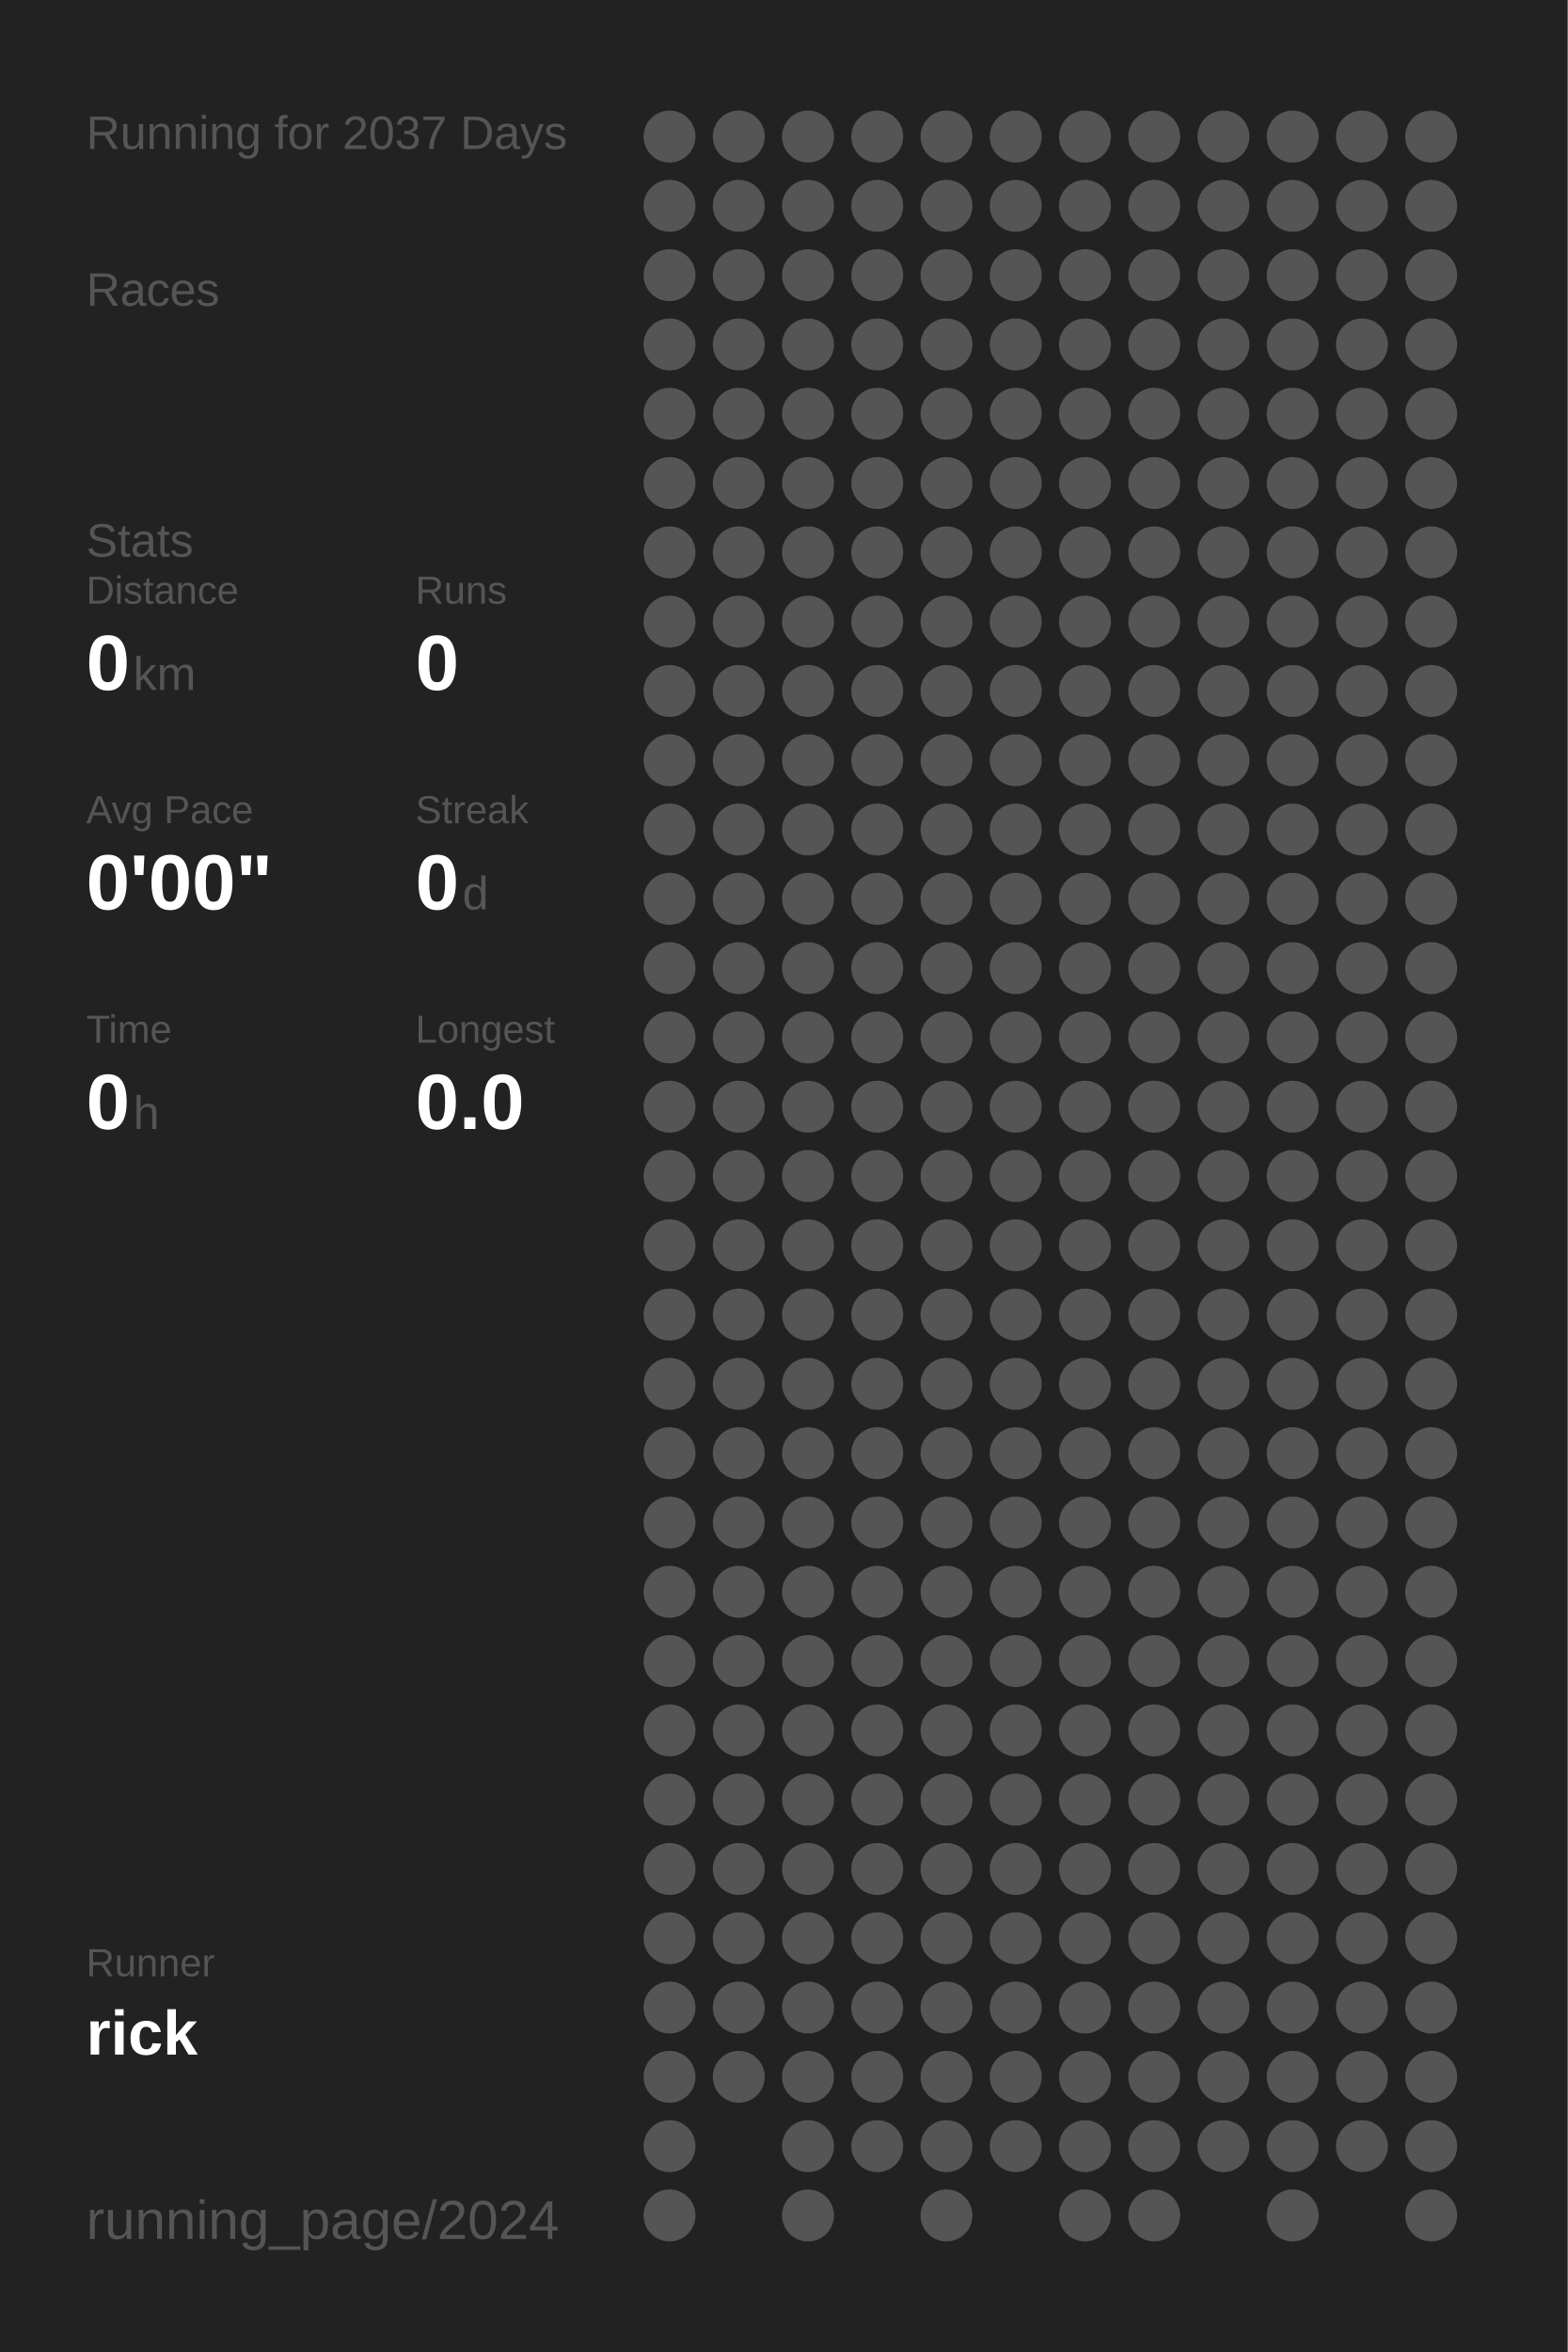
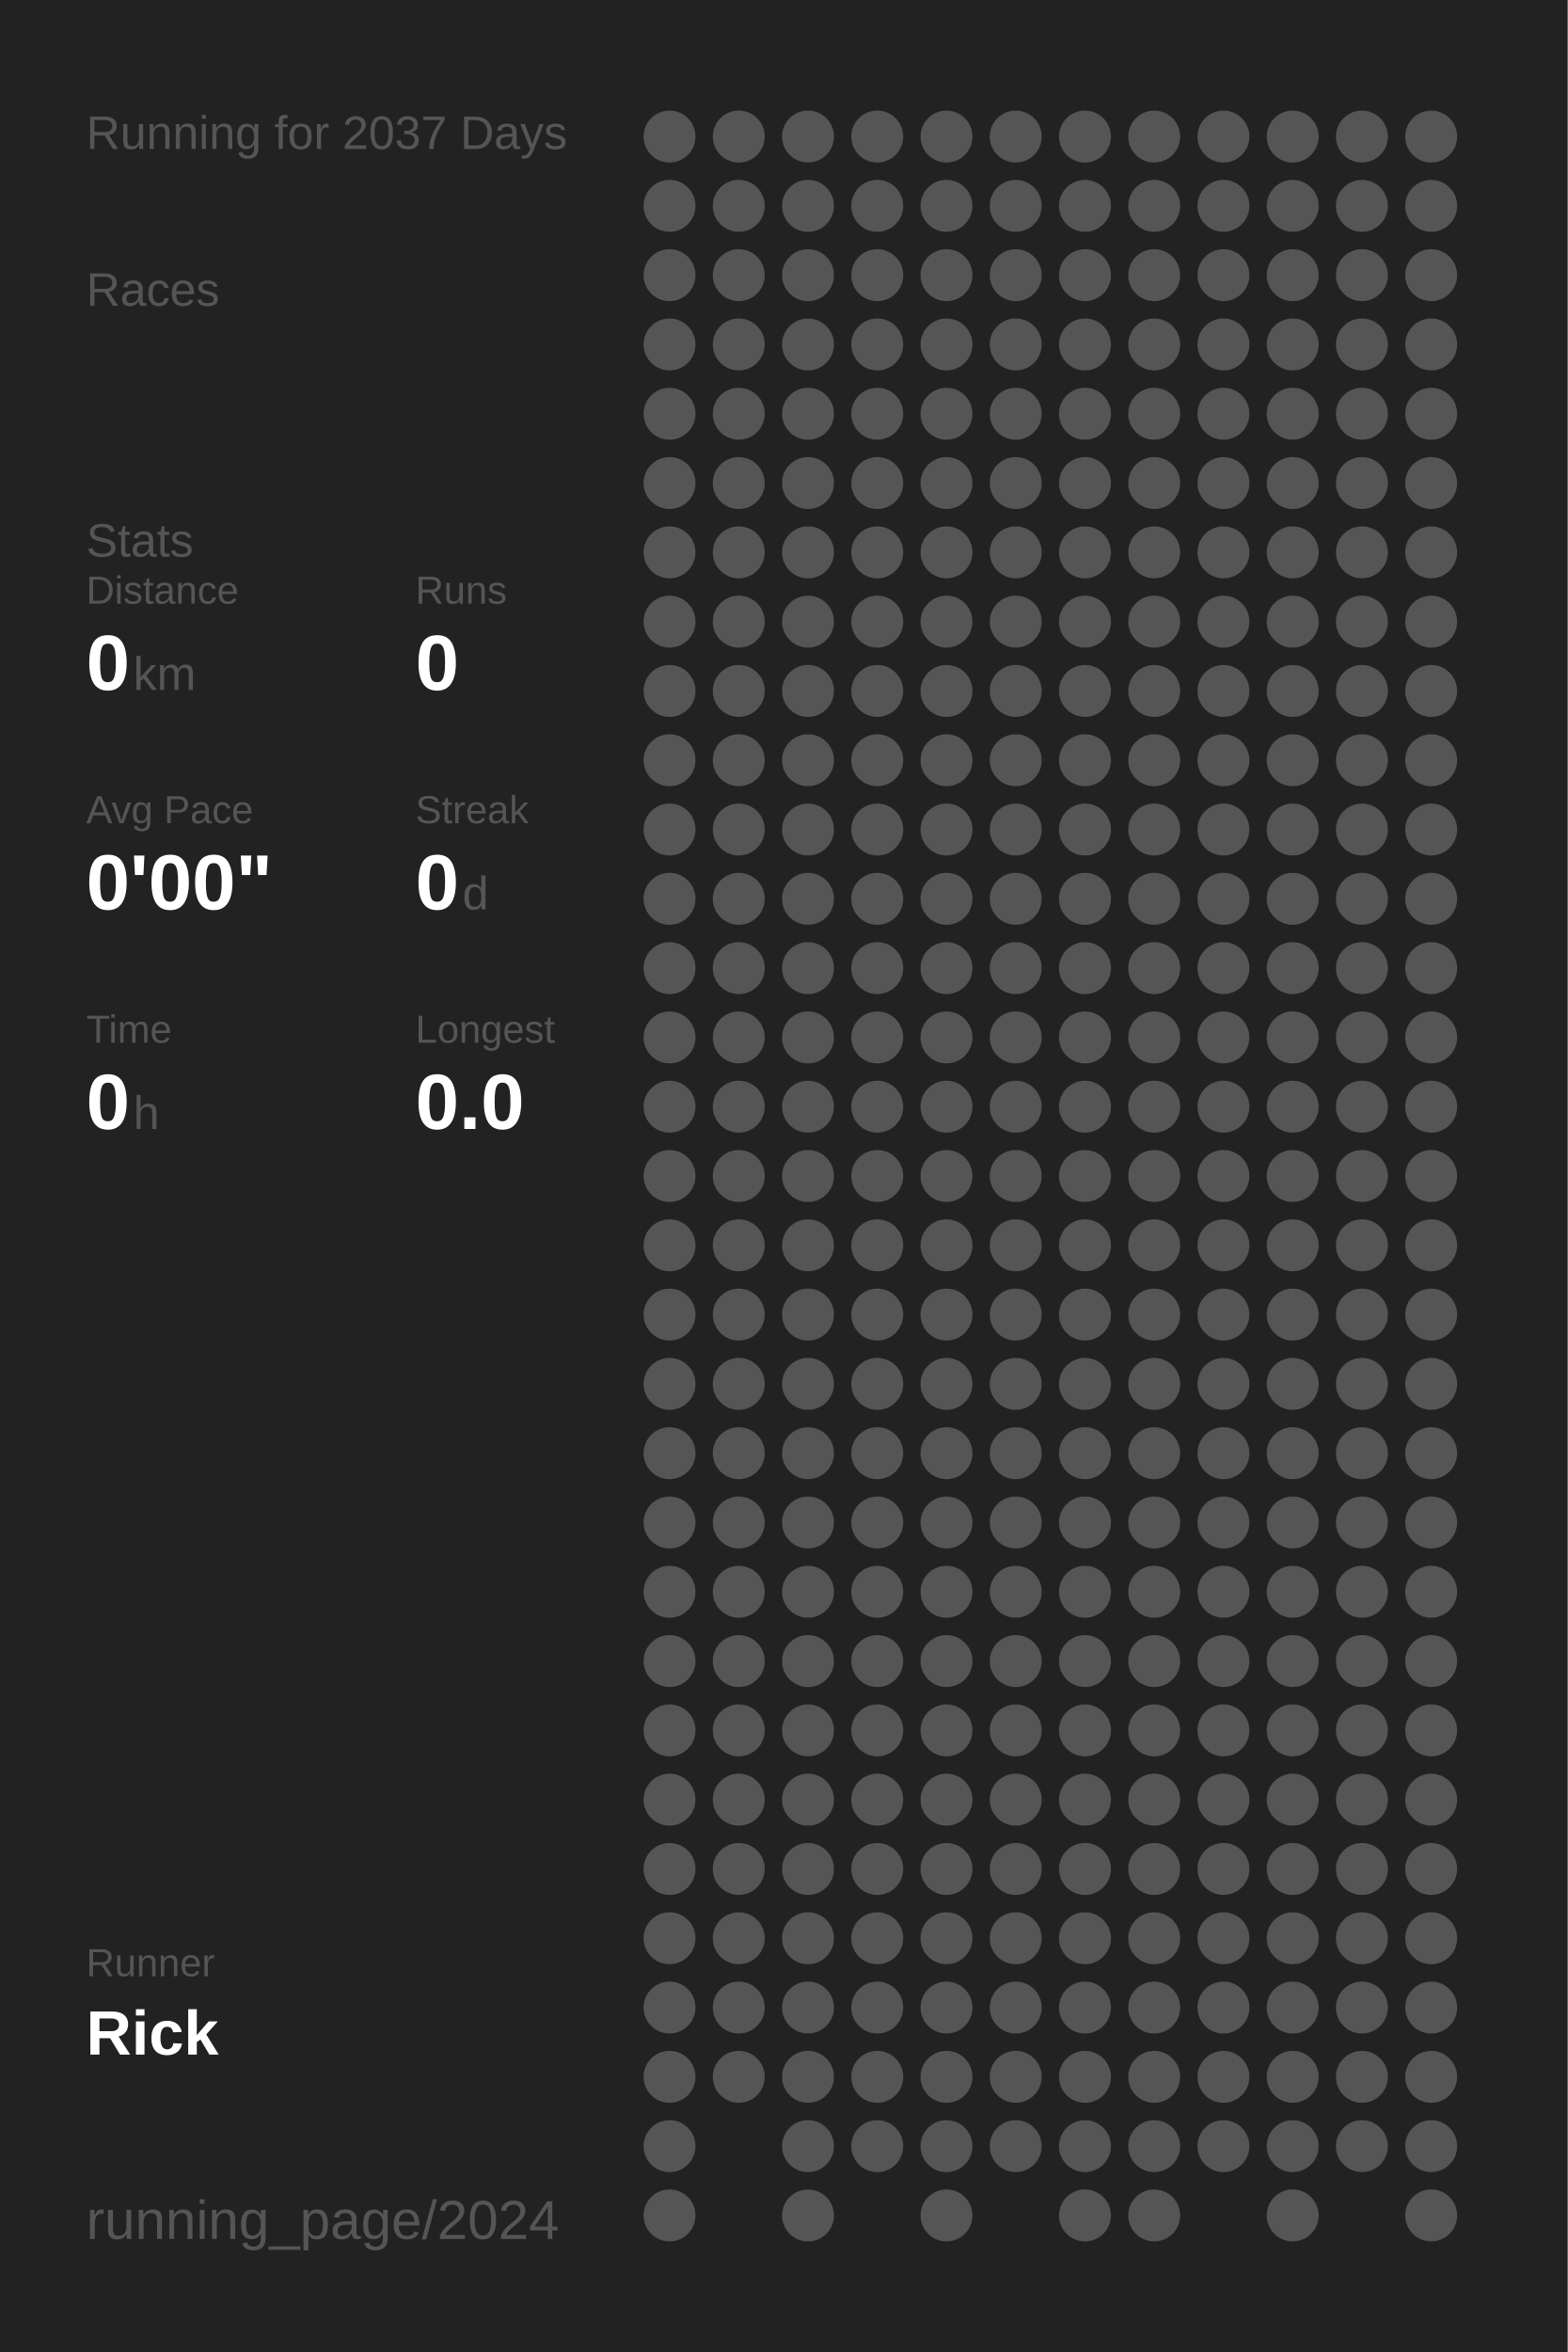
<svg xmlns="http://www.w3.org/2000/svg" baseProfile="full" height="300mm" version="1.1" viewBox="0,0,200,300" width="200mm">
  <defs />
  <rect fill="#222222" height="300" width="200" x="0" y="0" />
  <text fill="#555555" style="font-size:6px; font-family:Arial;" x="11" y="19">Running for 2037 Days</text>
  <text fill="#555555" style="font-size:6px; font-family:Arial;" x="11" y="39">Races</text>
  <text fill="#555555" style="font-size:6px; font-family:Arial;" x="11" y="71">Stats</text>
  <text fill="#555555" style="font-size:5px; font-family:Arial;" x="11" y="77">Distance</text>
  <text fill="#FFFFFF" style="font-size:10px; font-family:Arial; font-weight:bold;" x="11" y="88">0</text>
  <text fill="#555555" style="font-size:6px; font-family:Arial;" x="17" y="88">km</text>
  <text fill="#555555" style="font-size:5px; font-family:Arial;" x="53" y="77">Runs</text>
  <text fill="#FFFFFF" style="font-size:10px; font-family:Arial; font-weight:bold;" x="53" y="88">0</text>
  <text fill="#555555" style="font-size:5px; font-family:Arial;" x="11" y="105">Avg Pace</text>
  <text fill="#FFFFFF" style="font-size:10px; font-family:Arial; font-weight:bold;" x="11" y="116">0'00"</text>
  <text fill="#555555" style="font-size:5px; font-family:Arial;" x="53" y="105">Streak</text>
  <text fill="#FFFFFF" style="font-size:10px; font-family:Arial; font-weight:bold;" x="53" y="116">0</text>
  <text fill="#555555" style="font-size:6px; font-family:Arial;" x="59" y="116">d</text>
  <text fill="#555555" style="font-size:5px; font-family:Arial;" x="11" y="133">Time</text>
  <text fill="#FFFFFF" style="font-size:10px; font-family:Arial; font-weight:bold;" x="11" y="144">0</text>
  <text fill="#555555" style="font-size:6px; font-family:Arial;" x="17" y="144">h</text>
  <text fill="#555555" style="font-size:5px; font-family:Arial;" x="53" y="133">Longest</text>
  <text fill="#FFFFFF" style="font-size:10px; font-family:Arial; font-weight:bold;" x="53" y="144">0.0</text>
  <text fill="#555555" style="font-size:5px; font-family:Arial;" x="11" y="252.065">Runner</text>
-   <text fill="#FFFFFF" style="font-size:8px; font-family:Arial; font-weight:bold;" x="11" y="262.065">rick</text>
+   <text fill="#FFFFFF" style="font-size:8px; font-family:Arial; font-weight:bold;" x="11" y="262.065">Rick</text>
  <text fill="#555555" style="font-size:7px; font-family:Arial;" x="11" y="285.581">running_page/2024</text>
  <circle cx="85.417" cy="17.419" fill="#555555" r="3.312" />
  <circle cx="85.417" cy="26.258" fill="#555555" r="3.312" />
  <circle cx="85.417" cy="35.097" fill="#555555" r="3.312" />
  <circle cx="85.417" cy="43.935" fill="#555555" r="3.312" />
  <circle cx="85.417" cy="52.774" fill="#555555" r="3.312" />
  <circle cx="85.417" cy="61.613" fill="#555555" r="3.312" />
  <circle cx="85.417" cy="70.452" fill="#555555" r="3.312" />
  <circle cx="85.417" cy="79.29" fill="#555555" r="3.312" />
  <circle cx="85.417" cy="88.129" fill="#555555" r="3.312" />
  <circle cx="85.417" cy="96.968" fill="#555555" r="3.312" />
  <circle cx="85.417" cy="105.806" fill="#555555" r="3.312" />
  <circle cx="85.417" cy="114.645" fill="#555555" r="3.312" />
  <circle cx="85.417" cy="123.484" fill="#555555" r="3.312" />
  <circle cx="85.417" cy="132.323" fill="#555555" r="3.312" />
  <circle cx="85.417" cy="141.161" fill="#555555" r="3.312" />
  <circle cx="85.417" cy="150" fill="#555555" r="3.312" />
  <circle cx="85.417" cy="158.839" fill="#555555" r="3.312" />
  <circle cx="85.417" cy="167.677" fill="#555555" r="3.312" />
  <circle cx="85.417" cy="176.516" fill="#555555" r="3.312" />
  <circle cx="85.417" cy="185.355" fill="#555555" r="3.312" />
  <circle cx="85.417" cy="194.194" fill="#555555" r="3.312" />
  <circle cx="85.417" cy="203.032" fill="#555555" r="3.312" />
  <circle cx="85.417" cy="211.871" fill="#555555" r="3.312" />
  <circle cx="85.417" cy="220.71" fill="#555555" r="3.312" />
  <circle cx="85.417" cy="229.548" fill="#555555" r="3.312" />
  <circle cx="85.417" cy="238.387" fill="#555555" r="3.312" />
  <circle cx="85.417" cy="247.226" fill="#555555" r="3.312" />
  <circle cx="85.417" cy="256.065" fill="#555555" r="3.312" />
  <circle cx="85.417" cy="264.903" fill="#555555" r="3.312" />
  <circle cx="85.417" cy="273.742" fill="#555555" r="3.312" />
  <circle cx="85.417" cy="282.581" fill="#555555" r="3.312" />
  <circle cx="94.25" cy="17.419" fill="#555555" r="3.312" />
  <circle cx="94.25" cy="26.258" fill="#555555" r="3.312" />
  <circle cx="94.25" cy="35.097" fill="#555555" r="3.312" />
  <circle cx="94.25" cy="43.935" fill="#555555" r="3.312" />
  <circle cx="94.25" cy="52.774" fill="#555555" r="3.312" />
  <circle cx="94.25" cy="61.613" fill="#555555" r="3.312" />
  <circle cx="94.25" cy="70.452" fill="#555555" r="3.312" />
  <circle cx="94.25" cy="79.29" fill="#555555" r="3.312" />
  <circle cx="94.25" cy="88.129" fill="#555555" r="3.312" />
  <circle cx="94.25" cy="96.968" fill="#555555" r="3.312" />
  <circle cx="94.25" cy="105.806" fill="#555555" r="3.312" />
  <circle cx="94.25" cy="114.645" fill="#555555" r="3.312" />
  <circle cx="94.25" cy="123.484" fill="#555555" r="3.312" />
  <circle cx="94.25" cy="132.323" fill="#555555" r="3.312" />
  <circle cx="94.25" cy="141.161" fill="#555555" r="3.312" />
  <circle cx="94.25" cy="150" fill="#555555" r="3.312" />
  <circle cx="94.25" cy="158.839" fill="#555555" r="3.312" />
  <circle cx="94.25" cy="167.677" fill="#555555" r="3.312" />
  <circle cx="94.25" cy="176.516" fill="#555555" r="3.312" />
  <circle cx="94.25" cy="185.355" fill="#555555" r="3.312" />
  <circle cx="94.25" cy="194.194" fill="#555555" r="3.312" />
  <circle cx="94.25" cy="203.032" fill="#555555" r="3.312" />
  <circle cx="94.25" cy="211.871" fill="#555555" r="3.312" />
  <circle cx="94.25" cy="220.71" fill="#555555" r="3.312" />
  <circle cx="94.25" cy="229.548" fill="#555555" r="3.312" />
  <circle cx="94.25" cy="238.387" fill="#555555" r="3.312" />
  <circle cx="94.25" cy="247.226" fill="#555555" r="3.312" />
  <circle cx="94.25" cy="256.065" fill="#555555" r="3.312" />
  <circle cx="94.25" cy="264.903" fill="#555555" r="3.312" />
  <circle cx="103.083" cy="17.419" fill="#555555" r="3.312" />
  <circle cx="103.083" cy="26.258" fill="#555555" r="3.312" />
  <circle cx="103.083" cy="35.097" fill="#555555" r="3.312" />
  <circle cx="103.083" cy="43.935" fill="#555555" r="3.312" />
  <circle cx="103.083" cy="52.774" fill="#555555" r="3.312" />
  <circle cx="103.083" cy="61.613" fill="#555555" r="3.312" />
  <circle cx="103.083" cy="70.452" fill="#555555" r="3.312" />
  <circle cx="103.083" cy="79.29" fill="#555555" r="3.312" />
  <circle cx="103.083" cy="88.129" fill="#555555" r="3.312" />
  <circle cx="103.083" cy="96.968" fill="#555555" r="3.312" />
  <circle cx="103.083" cy="105.806" fill="#555555" r="3.312" />
  <circle cx="103.083" cy="114.645" fill="#555555" r="3.312" />
  <circle cx="103.083" cy="123.484" fill="#555555" r="3.312" />
  <circle cx="103.083" cy="132.323" fill="#555555" r="3.312" />
  <circle cx="103.083" cy="141.161" fill="#555555" r="3.312" />
  <circle cx="103.083" cy="150" fill="#555555" r="3.312" />
  <circle cx="103.083" cy="158.839" fill="#555555" r="3.312" />
  <circle cx="103.083" cy="167.677" fill="#555555" r="3.312" />
  <circle cx="103.083" cy="176.516" fill="#555555" r="3.312" />
  <circle cx="103.083" cy="185.355" fill="#555555" r="3.312" />
  <circle cx="103.083" cy="194.194" fill="#555555" r="3.312" />
  <circle cx="103.083" cy="203.032" fill="#555555" r="3.312" />
  <circle cx="103.083" cy="211.871" fill="#555555" r="3.312" />
  <circle cx="103.083" cy="220.71" fill="#555555" r="3.312" />
  <circle cx="103.083" cy="229.548" fill="#555555" r="3.312" />
  <circle cx="103.083" cy="238.387" fill="#555555" r="3.312" />
  <circle cx="103.083" cy="247.226" fill="#555555" r="3.312" />
  <circle cx="103.083" cy="256.065" fill="#555555" r="3.312" />
  <circle cx="103.083" cy="264.903" fill="#555555" r="3.312" />
  <circle cx="103.083" cy="273.742" fill="#555555" r="3.312" />
  <circle cx="103.083" cy="282.581" fill="#555555" r="3.312" />
  <circle cx="111.917" cy="17.419" fill="#555555" r="3.312" />
  <circle cx="111.917" cy="26.258" fill="#555555" r="3.312" />
  <circle cx="111.917" cy="35.097" fill="#555555" r="3.312" />
  <circle cx="111.917" cy="43.935" fill="#555555" r="3.312" />
  <circle cx="111.917" cy="52.774" fill="#555555" r="3.312" />
  <circle cx="111.917" cy="61.613" fill="#555555" r="3.312" />
  <circle cx="111.917" cy="70.452" fill="#555555" r="3.312" />
  <circle cx="111.917" cy="79.29" fill="#555555" r="3.312" />
  <circle cx="111.917" cy="88.129" fill="#555555" r="3.312" />
  <circle cx="111.917" cy="96.968" fill="#555555" r="3.312" />
  <circle cx="111.917" cy="105.806" fill="#555555" r="3.312" />
  <circle cx="111.917" cy="114.645" fill="#555555" r="3.312" />
  <circle cx="111.917" cy="123.484" fill="#555555" r="3.312" />
  <circle cx="111.917" cy="132.323" fill="#555555" r="3.312" />
  <circle cx="111.917" cy="141.161" fill="#555555" r="3.312" />
  <circle cx="111.917" cy="150" fill="#555555" r="3.312" />
  <circle cx="111.917" cy="158.839" fill="#555555" r="3.312" />
  <circle cx="111.917" cy="167.677" fill="#555555" r="3.312" />
  <circle cx="111.917" cy="176.516" fill="#555555" r="3.312" />
  <circle cx="111.917" cy="185.355" fill="#555555" r="3.312" />
  <circle cx="111.917" cy="194.194" fill="#555555" r="3.312" />
  <circle cx="111.917" cy="203.032" fill="#555555" r="3.312" />
  <circle cx="111.917" cy="211.871" fill="#555555" r="3.312" />
  <circle cx="111.917" cy="220.71" fill="#555555" r="3.312" />
  <circle cx="111.917" cy="229.548" fill="#555555" r="3.312" />
  <circle cx="111.917" cy="238.387" fill="#555555" r="3.312" />
  <circle cx="111.917" cy="247.226" fill="#555555" r="3.312" />
  <circle cx="111.917" cy="256.065" fill="#555555" r="3.312" />
  <circle cx="111.917" cy="264.903" fill="#555555" r="3.312" />
  <circle cx="111.917" cy="273.742" fill="#555555" r="3.312" />
  <circle cx="120.75" cy="17.419" fill="#555555" r="3.312" />
  <circle cx="120.75" cy="26.258" fill="#555555" r="3.312" />
  <circle cx="120.75" cy="35.097" fill="#555555" r="3.312" />
  <circle cx="120.75" cy="43.935" fill="#555555" r="3.312" />
  <circle cx="120.75" cy="52.774" fill="#555555" r="3.312" />
  <circle cx="120.75" cy="61.613" fill="#555555" r="3.312" />
  <circle cx="120.75" cy="70.452" fill="#555555" r="3.312" />
  <circle cx="120.75" cy="79.29" fill="#555555" r="3.312" />
  <circle cx="120.75" cy="88.129" fill="#555555" r="3.312" />
  <circle cx="120.75" cy="96.968" fill="#555555" r="3.312" />
  <circle cx="120.75" cy="105.806" fill="#555555" r="3.312" />
  <circle cx="120.75" cy="114.645" fill="#555555" r="3.312" />
  <circle cx="120.75" cy="123.484" fill="#555555" r="3.312" />
  <circle cx="120.75" cy="132.323" fill="#555555" r="3.312" />
  <circle cx="120.75" cy="141.161" fill="#555555" r="3.312" />
  <circle cx="120.75" cy="150" fill="#555555" r="3.312" />
  <circle cx="120.75" cy="158.839" fill="#555555" r="3.312" />
  <circle cx="120.75" cy="167.677" fill="#555555" r="3.312" />
  <circle cx="120.75" cy="176.516" fill="#555555" r="3.312" />
  <circle cx="120.75" cy="185.355" fill="#555555" r="3.312" />
  <circle cx="120.75" cy="194.194" fill="#555555" r="3.312" />
  <circle cx="120.75" cy="203.032" fill="#555555" r="3.312" />
  <circle cx="120.75" cy="211.871" fill="#555555" r="3.312" />
  <circle cx="120.75" cy="220.71" fill="#555555" r="3.312" />
  <circle cx="120.75" cy="229.548" fill="#555555" r="3.312" />
  <circle cx="120.75" cy="238.387" fill="#555555" r="3.312" />
  <circle cx="120.75" cy="247.226" fill="#555555" r="3.312" />
  <circle cx="120.75" cy="256.065" fill="#555555" r="3.312" />
  <circle cx="120.75" cy="264.903" fill="#555555" r="3.312" />
  <circle cx="120.75" cy="273.742" fill="#555555" r="3.312" />
  <circle cx="120.75" cy="282.581" fill="#555555" r="3.312" />
  <circle cx="129.583" cy="17.419" fill="#555555" r="3.312" />
  <circle cx="129.583" cy="26.258" fill="#555555" r="3.312" />
  <circle cx="129.583" cy="35.097" fill="#555555" r="3.312" />
  <circle cx="129.583" cy="43.935" fill="#555555" r="3.312" />
  <circle cx="129.583" cy="52.774" fill="#555555" r="3.312" />
  <circle cx="129.583" cy="61.613" fill="#555555" r="3.312" />
  <circle cx="129.583" cy="70.452" fill="#555555" r="3.312" />
  <circle cx="129.583" cy="79.29" fill="#555555" r="3.312" />
  <circle cx="129.583" cy="88.129" fill="#555555" r="3.312" />
  <circle cx="129.583" cy="96.968" fill="#555555" r="3.312" />
  <circle cx="129.583" cy="105.806" fill="#555555" r="3.312" />
  <circle cx="129.583" cy="114.645" fill="#555555" r="3.312" />
  <circle cx="129.583" cy="123.484" fill="#555555" r="3.312" />
  <circle cx="129.583" cy="132.323" fill="#555555" r="3.312" />
  <circle cx="129.583" cy="141.161" fill="#555555" r="3.312" />
  <circle cx="129.583" cy="150" fill="#555555" r="3.312" />
  <circle cx="129.583" cy="158.839" fill="#555555" r="3.312" />
  <circle cx="129.583" cy="167.677" fill="#555555" r="3.312" />
  <circle cx="129.583" cy="176.516" fill="#555555" r="3.312" />
  <circle cx="129.583" cy="185.355" fill="#555555" r="3.312" />
  <circle cx="129.583" cy="194.194" fill="#555555" r="3.312" />
  <circle cx="129.583" cy="203.032" fill="#555555" r="3.312" />
  <circle cx="129.583" cy="211.871" fill="#555555" r="3.312" />
  <circle cx="129.583" cy="220.71" fill="#555555" r="3.312" />
  <circle cx="129.583" cy="229.548" fill="#555555" r="3.312" />
  <circle cx="129.583" cy="238.387" fill="#555555" r="3.312" />
  <circle cx="129.583" cy="247.226" fill="#555555" r="3.312" />
  <circle cx="129.583" cy="256.065" fill="#555555" r="3.312" />
  <circle cx="129.583" cy="264.903" fill="#555555" r="3.312" />
  <circle cx="129.583" cy="273.742" fill="#555555" r="3.312" />
  <circle cx="138.417" cy="17.419" fill="#555555" r="3.312" />
  <circle cx="138.417" cy="26.258" fill="#555555" r="3.312" />
  <circle cx="138.417" cy="35.097" fill="#555555" r="3.312" />
  <circle cx="138.417" cy="43.935" fill="#555555" r="3.312" />
  <circle cx="138.417" cy="52.774" fill="#555555" r="3.312" />
  <circle cx="138.417" cy="61.613" fill="#555555" r="3.312" />
  <circle cx="138.417" cy="70.452" fill="#555555" r="3.312" />
  <circle cx="138.417" cy="79.29" fill="#555555" r="3.312" />
  <circle cx="138.417" cy="88.129" fill="#555555" r="3.312" />
  <circle cx="138.417" cy="96.968" fill="#555555" r="3.312" />
  <circle cx="138.417" cy="105.806" fill="#555555" r="3.312" />
  <circle cx="138.417" cy="114.645" fill="#555555" r="3.312" />
  <circle cx="138.417" cy="123.484" fill="#555555" r="3.312" />
  <circle cx="138.417" cy="132.323" fill="#555555" r="3.312" />
  <circle cx="138.417" cy="141.161" fill="#555555" r="3.312" />
  <circle cx="138.417" cy="150" fill="#555555" r="3.312" />
  <circle cx="138.417" cy="158.839" fill="#555555" r="3.312" />
  <circle cx="138.417" cy="167.677" fill="#555555" r="3.312" />
  <circle cx="138.417" cy="176.516" fill="#555555" r="3.312" />
  <circle cx="138.417" cy="185.355" fill="#555555" r="3.312" />
  <circle cx="138.417" cy="194.194" fill="#555555" r="3.312" />
  <circle cx="138.417" cy="203.032" fill="#555555" r="3.312" />
  <circle cx="138.417" cy="211.871" fill="#555555" r="3.312" />
  <circle cx="138.417" cy="220.71" fill="#555555" r="3.312" />
  <circle cx="138.417" cy="229.548" fill="#555555" r="3.312" />
  <circle cx="138.417" cy="238.387" fill="#555555" r="3.312" />
  <circle cx="138.417" cy="247.226" fill="#555555" r="3.312" />
  <circle cx="138.417" cy="256.065" fill="#555555" r="3.312" />
  <circle cx="138.417" cy="264.903" fill="#555555" r="3.312" />
  <circle cx="138.417" cy="273.742" fill="#555555" r="3.312" />
  <circle cx="138.417" cy="282.581" fill="#555555" r="3.312" />
  <circle cx="147.25" cy="17.419" fill="#555555" r="3.312" />
  <circle cx="147.25" cy="26.258" fill="#555555" r="3.312" />
  <circle cx="147.25" cy="35.097" fill="#555555" r="3.312" />
  <circle cx="147.25" cy="43.935" fill="#555555" r="3.312" />
  <circle cx="147.25" cy="52.774" fill="#555555" r="3.312" />
  <circle cx="147.25" cy="61.613" fill="#555555" r="3.312" />
  <circle cx="147.25" cy="70.452" fill="#555555" r="3.312" />
  <circle cx="147.25" cy="79.29" fill="#555555" r="3.312" />
  <circle cx="147.25" cy="88.129" fill="#555555" r="3.312" />
  <circle cx="147.25" cy="96.968" fill="#555555" r="3.312" />
  <circle cx="147.25" cy="105.806" fill="#555555" r="3.312" />
  <circle cx="147.25" cy="114.645" fill="#555555" r="3.312" />
  <circle cx="147.25" cy="123.484" fill="#555555" r="3.312" />
  <circle cx="147.25" cy="132.323" fill="#555555" r="3.312" />
  <circle cx="147.25" cy="141.161" fill="#555555" r="3.312" />
  <circle cx="147.25" cy="150" fill="#555555" r="3.312" />
  <circle cx="147.25" cy="158.839" fill="#555555" r="3.312" />
  <circle cx="147.25" cy="167.677" fill="#555555" r="3.312" />
  <circle cx="147.25" cy="176.516" fill="#555555" r="3.312" />
  <circle cx="147.25" cy="185.355" fill="#555555" r="3.312" />
  <circle cx="147.25" cy="194.194" fill="#555555" r="3.312" />
  <circle cx="147.25" cy="203.032" fill="#555555" r="3.312" />
  <circle cx="147.25" cy="211.871" fill="#555555" r="3.312" />
  <circle cx="147.25" cy="220.71" fill="#555555" r="3.312" />
  <circle cx="147.25" cy="229.548" fill="#555555" r="3.312" />
  <circle cx="147.25" cy="238.387" fill="#555555" r="3.312" />
  <circle cx="147.25" cy="247.226" fill="#555555" r="3.312" />
  <circle cx="147.25" cy="256.065" fill="#555555" r="3.312" />
  <circle cx="147.25" cy="264.903" fill="#555555" r="3.312" />
  <circle cx="147.25" cy="273.742" fill="#555555" r="3.312" />
  <circle cx="147.25" cy="282.581" fill="#555555" r="3.312" />
  <circle cx="156.083" cy="17.419" fill="#555555" r="3.312" />
  <circle cx="156.083" cy="26.258" fill="#555555" r="3.312" />
  <circle cx="156.083" cy="35.097" fill="#555555" r="3.312" />
  <circle cx="156.083" cy="43.935" fill="#555555" r="3.312" />
  <circle cx="156.083" cy="52.774" fill="#555555" r="3.312" />
  <circle cx="156.083" cy="61.613" fill="#555555" r="3.312" />
  <circle cx="156.083" cy="70.452" fill="#555555" r="3.312" />
  <circle cx="156.083" cy="79.29" fill="#555555" r="3.312" />
  <circle cx="156.083" cy="88.129" fill="#555555" r="3.312" />
  <circle cx="156.083" cy="96.968" fill="#555555" r="3.312" />
  <circle cx="156.083" cy="105.806" fill="#555555" r="3.312" />
  <circle cx="156.083" cy="114.645" fill="#555555" r="3.312" />
  <circle cx="156.083" cy="123.484" fill="#555555" r="3.312" />
  <circle cx="156.083" cy="132.323" fill="#555555" r="3.312" />
  <circle cx="156.083" cy="141.161" fill="#555555" r="3.312" />
  <circle cx="156.083" cy="150" fill="#555555" r="3.312" />
  <circle cx="156.083" cy="158.839" fill="#555555" r="3.312" />
  <circle cx="156.083" cy="167.677" fill="#555555" r="3.312" />
  <circle cx="156.083" cy="176.516" fill="#555555" r="3.312" />
  <circle cx="156.083" cy="185.355" fill="#555555" r="3.312" />
  <circle cx="156.083" cy="194.194" fill="#555555" r="3.312" />
  <circle cx="156.083" cy="203.032" fill="#555555" r="3.312" />
  <circle cx="156.083" cy="211.871" fill="#555555" r="3.312" />
  <circle cx="156.083" cy="220.71" fill="#555555" r="3.312" />
  <circle cx="156.083" cy="229.548" fill="#555555" r="3.312" />
  <circle cx="156.083" cy="238.387" fill="#555555" r="3.312" />
  <circle cx="156.083" cy="247.226" fill="#555555" r="3.312" />
  <circle cx="156.083" cy="256.065" fill="#555555" r="3.312" />
  <circle cx="156.083" cy="264.903" fill="#555555" r="3.312" />
  <circle cx="156.083" cy="273.742" fill="#555555" r="3.312" />
  <circle cx="164.917" cy="17.419" fill="#555555" r="3.312" />
  <circle cx="164.917" cy="26.258" fill="#555555" r="3.312" />
  <circle cx="164.917" cy="35.097" fill="#555555" r="3.312" />
  <circle cx="164.917" cy="43.935" fill="#555555" r="3.312" />
  <circle cx="164.917" cy="52.774" fill="#555555" r="3.312" />
  <circle cx="164.917" cy="61.613" fill="#555555" r="3.312" />
  <circle cx="164.917" cy="70.452" fill="#555555" r="3.312" />
  <circle cx="164.917" cy="79.29" fill="#555555" r="3.312" />
  <circle cx="164.917" cy="88.129" fill="#555555" r="3.312" />
  <circle cx="164.917" cy="96.968" fill="#555555" r="3.312" />
  <circle cx="164.917" cy="105.806" fill="#555555" r="3.312" />
  <circle cx="164.917" cy="114.645" fill="#555555" r="3.312" />
  <circle cx="164.917" cy="123.484" fill="#555555" r="3.312" />
  <circle cx="164.917" cy="132.323" fill="#555555" r="3.312" />
  <circle cx="164.917" cy="141.161" fill="#555555" r="3.312" />
  <circle cx="164.917" cy="150" fill="#555555" r="3.312" />
  <circle cx="164.917" cy="158.839" fill="#555555" r="3.312" />
  <circle cx="164.917" cy="167.677" fill="#555555" r="3.312" />
  <circle cx="164.917" cy="176.516" fill="#555555" r="3.312" />
  <circle cx="164.917" cy="185.355" fill="#555555" r="3.312" />
  <circle cx="164.917" cy="194.194" fill="#555555" r="3.312" />
  <circle cx="164.917" cy="203.032" fill="#555555" r="3.312" />
  <circle cx="164.917" cy="211.871" fill="#555555" r="3.312" />
  <circle cx="164.917" cy="220.71" fill="#555555" r="3.312" />
  <circle cx="164.917" cy="229.548" fill="#555555" r="3.312" />
  <circle cx="164.917" cy="238.387" fill="#555555" r="3.312" />
  <circle cx="164.917" cy="247.226" fill="#555555" r="3.312" />
  <circle cx="164.917" cy="256.065" fill="#555555" r="3.312" />
  <circle cx="164.917" cy="264.903" fill="#555555" r="3.312" />
  <circle cx="164.917" cy="273.742" fill="#555555" r="3.312" />
  <circle cx="164.917" cy="282.581" fill="#555555" r="3.312" />
  <circle cx="173.75" cy="17.419" fill="#555555" r="3.312" />
  <circle cx="173.75" cy="26.258" fill="#555555" r="3.312" />
  <circle cx="173.75" cy="35.097" fill="#555555" r="3.312" />
  <circle cx="173.75" cy="43.935" fill="#555555" r="3.312" />
  <circle cx="173.75" cy="52.774" fill="#555555" r="3.312" />
  <circle cx="173.75" cy="61.613" fill="#555555" r="3.312" />
  <circle cx="173.75" cy="70.452" fill="#555555" r="3.312" />
  <circle cx="173.75" cy="79.29" fill="#555555" r="3.312" />
  <circle cx="173.75" cy="88.129" fill="#555555" r="3.312" />
  <circle cx="173.75" cy="96.968" fill="#555555" r="3.312" />
  <circle cx="173.75" cy="105.806" fill="#555555" r="3.312" />
  <circle cx="173.75" cy="114.645" fill="#555555" r="3.312" />
  <circle cx="173.75" cy="123.484" fill="#555555" r="3.312" />
  <circle cx="173.75" cy="132.323" fill="#555555" r="3.312" />
  <circle cx="173.75" cy="141.161" fill="#555555" r="3.312" />
  <circle cx="173.75" cy="150" fill="#555555" r="3.312" />
  <circle cx="173.75" cy="158.839" fill="#555555" r="3.312" />
  <circle cx="173.75" cy="167.677" fill="#555555" r="3.312" />
  <circle cx="173.75" cy="176.516" fill="#555555" r="3.312" />
  <circle cx="173.75" cy="185.355" fill="#555555" r="3.312" />
  <circle cx="173.75" cy="194.194" fill="#555555" r="3.312" />
  <circle cx="173.75" cy="203.032" fill="#555555" r="3.312" />
  <circle cx="173.75" cy="211.871" fill="#555555" r="3.312" />
  <circle cx="173.75" cy="220.71" fill="#555555" r="3.312" />
  <circle cx="173.75" cy="229.548" fill="#555555" r="3.312" />
  <circle cx="173.75" cy="238.387" fill="#555555" r="3.312" />
  <circle cx="173.75" cy="247.226" fill="#555555" r="3.312" />
  <circle cx="173.75" cy="256.065" fill="#555555" r="3.312" />
  <circle cx="173.75" cy="264.903" fill="#555555" r="3.312" />
  <circle cx="173.75" cy="273.742" fill="#555555" r="3.312" />
  <circle cx="182.583" cy="17.419" fill="#555555" r="3.312" />
  <circle cx="182.583" cy="26.258" fill="#555555" r="3.312" />
  <circle cx="182.583" cy="35.097" fill="#555555" r="3.312" />
  <circle cx="182.583" cy="43.935" fill="#555555" r="3.312" />
  <circle cx="182.583" cy="52.774" fill="#555555" r="3.312" />
  <circle cx="182.583" cy="61.613" fill="#555555" r="3.312" />
  <circle cx="182.583" cy="70.452" fill="#555555" r="3.312" />
  <circle cx="182.583" cy="79.29" fill="#555555" r="3.312" />
  <circle cx="182.583" cy="88.129" fill="#555555" r="3.312" />
  <circle cx="182.583" cy="96.968" fill="#555555" r="3.312" />
  <circle cx="182.583" cy="105.806" fill="#555555" r="3.312" />
  <circle cx="182.583" cy="114.645" fill="#555555" r="3.312" />
  <circle cx="182.583" cy="123.484" fill="#555555" r="3.312" />
  <circle cx="182.583" cy="132.323" fill="#555555" r="3.312" />
  <circle cx="182.583" cy="141.161" fill="#555555" r="3.312" />
  <circle cx="182.583" cy="150" fill="#555555" r="3.312" />
  <circle cx="182.583" cy="158.839" fill="#555555" r="3.312" />
  <circle cx="182.583" cy="167.677" fill="#555555" r="3.312" />
  <circle cx="182.583" cy="176.516" fill="#555555" r="3.312" />
  <circle cx="182.583" cy="185.355" fill="#555555" r="3.312" />
  <circle cx="182.583" cy="194.194" fill="#555555" r="3.312" />
  <circle cx="182.583" cy="203.032" fill="#555555" r="3.312" />
  <circle cx="182.583" cy="211.871" fill="#555555" r="3.312" />
  <circle cx="182.583" cy="220.71" fill="#555555" r="3.312" />
  <circle cx="182.583" cy="229.548" fill="#555555" r="3.312" />
  <circle cx="182.583" cy="238.387" fill="#555555" r="3.312" />
  <circle cx="182.583" cy="247.226" fill="#555555" r="3.312" />
  <circle cx="182.583" cy="256.065" fill="#555555" r="3.312" />
  <circle cx="182.583" cy="264.903" fill="#555555" r="3.312" />
  <circle cx="182.583" cy="273.742" fill="#555555" r="3.312" />
  <circle cx="182.583" cy="282.581" fill="#555555" r="3.312" />
</svg>
